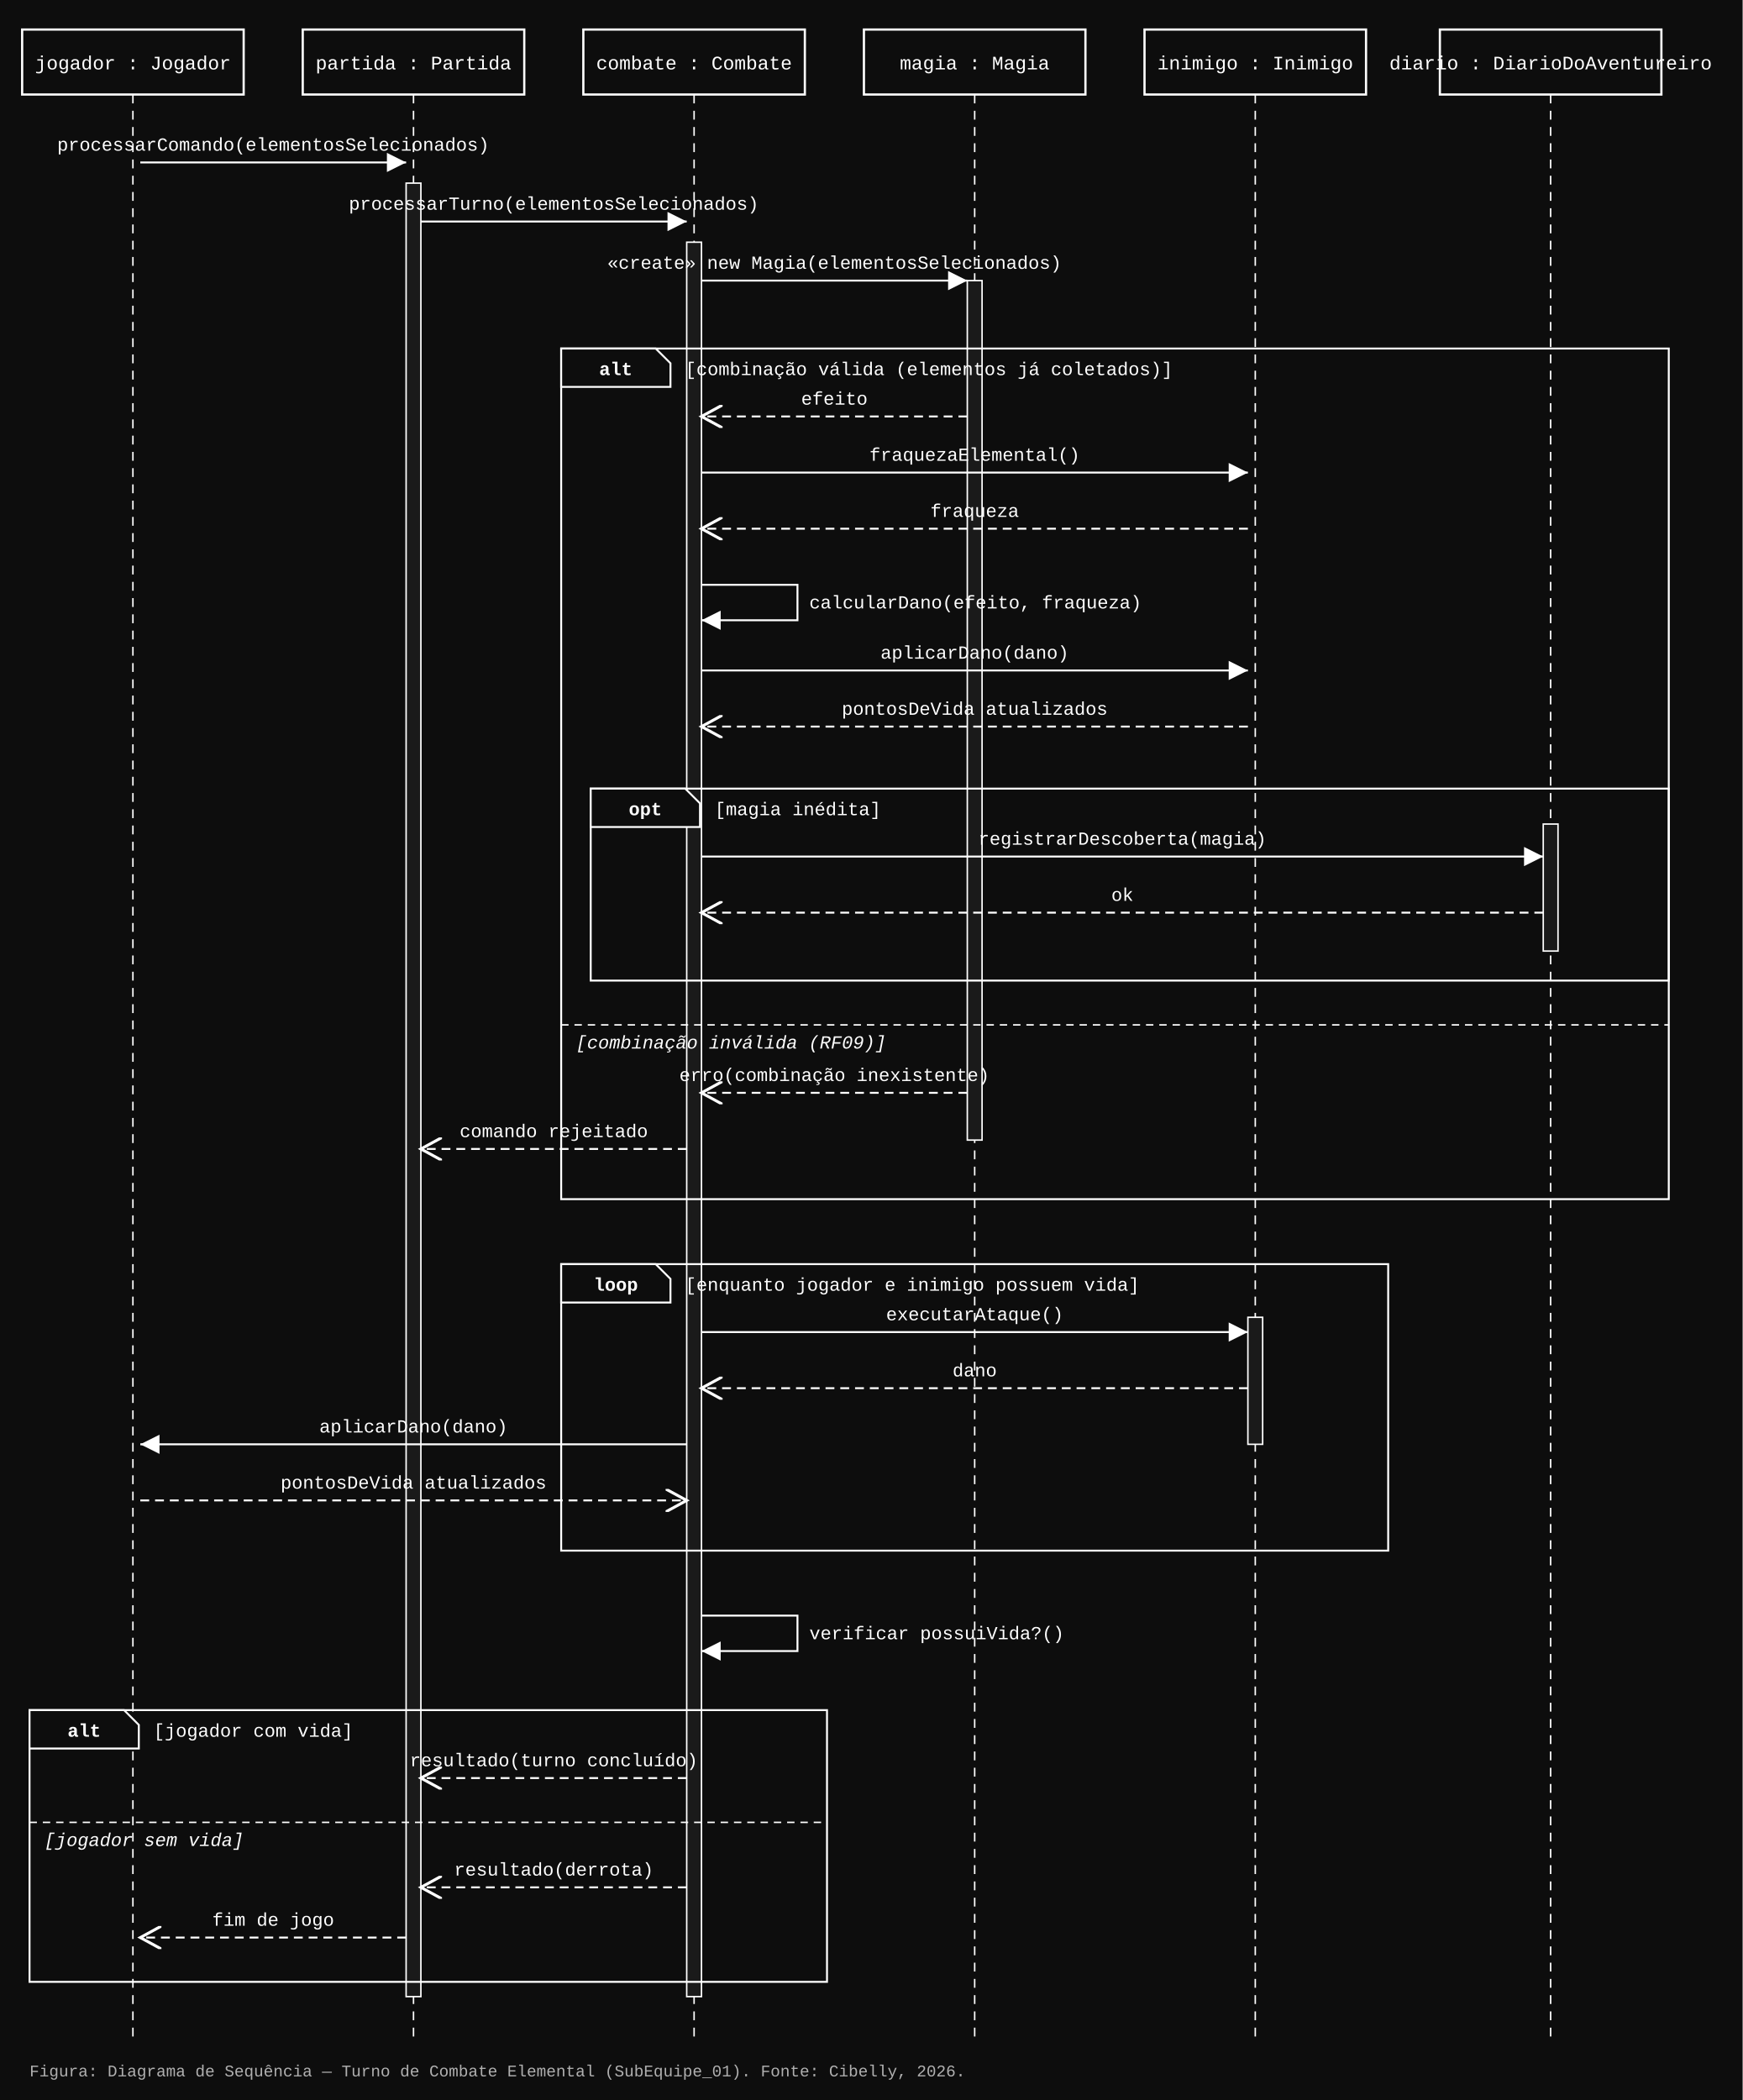
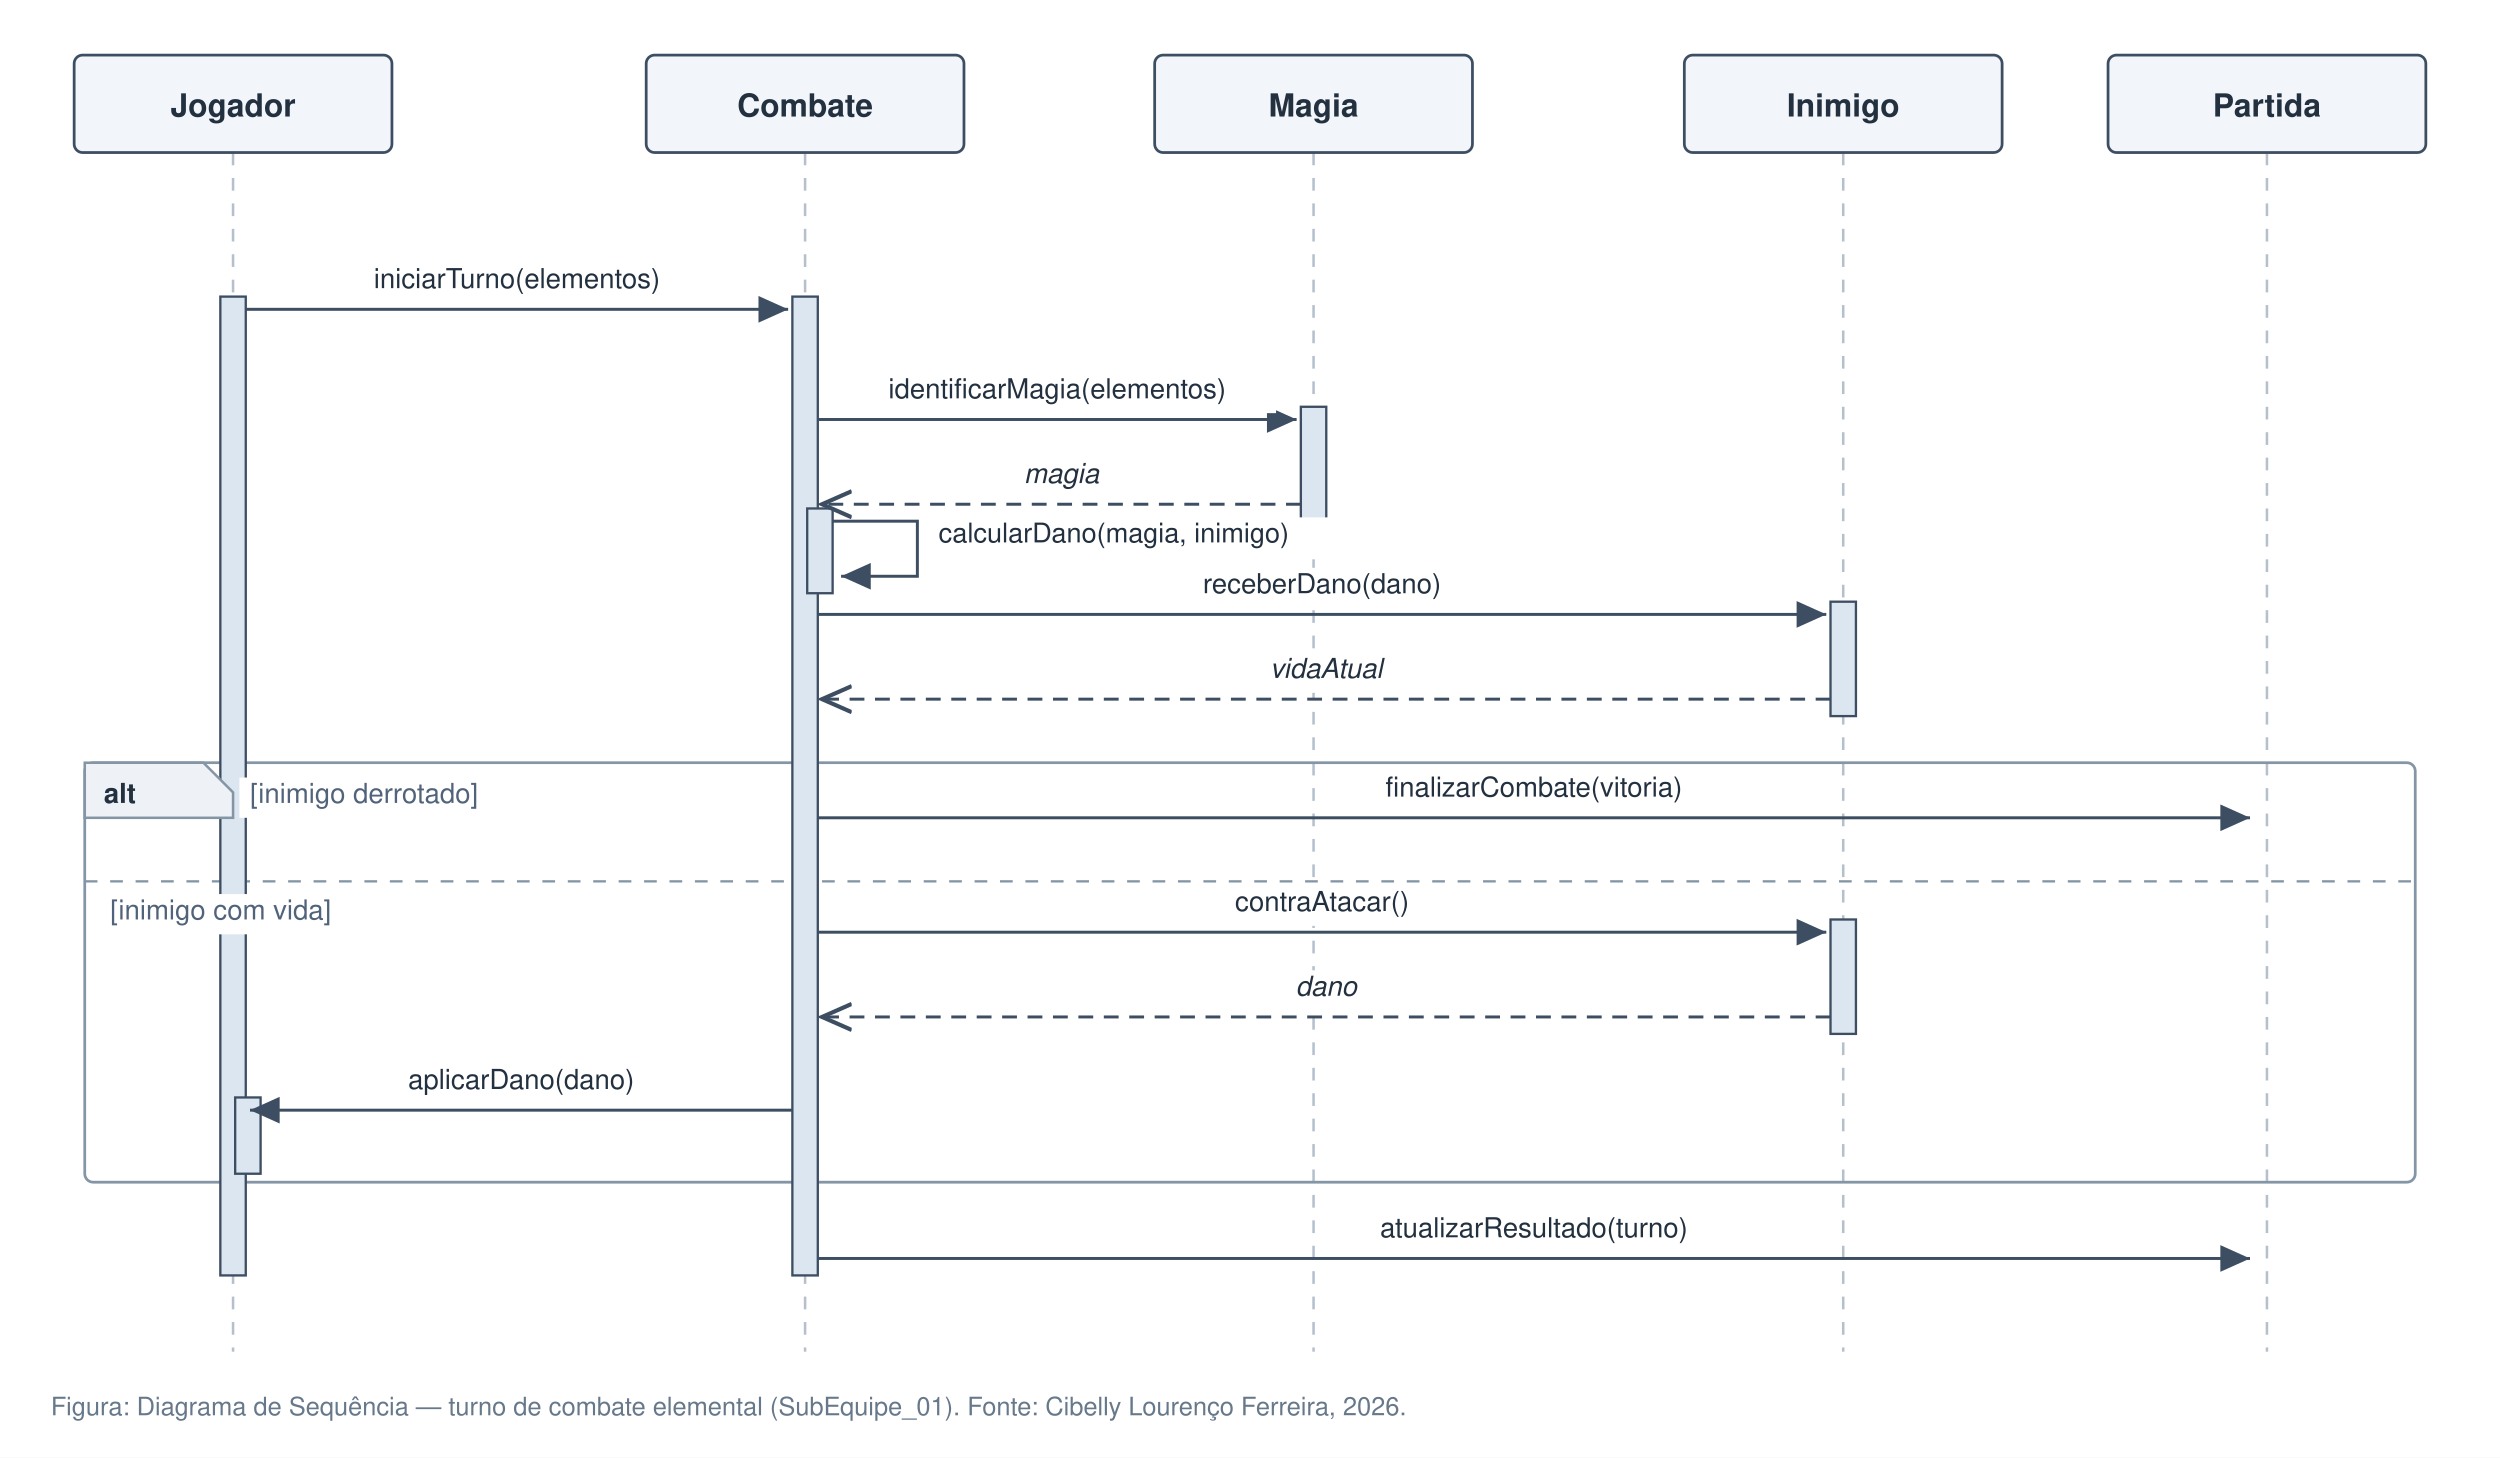
- <svg xmlns="http://www.w3.org/2000/svg" width="1180" height="1422" viewBox="0 0 1180 1422" font-family="Courier New, monospace">
-   <rect x="0" y="0" width="1180" height="1422" fill="#0D0D0D" />
+ <svg xmlns="http://www.w3.org/2000/svg" width="1180" height="688" viewBox="0 0 1180 688" font-family="Helvetica, Arial, sans-serif">
+   <rect x="0" y="0" width="1180" height="688" fill="#FFFFFF" />
  <defs>
-     <marker id="arrowSolid" markerWidth="12" markerHeight="10" refX="10" refY="5" orient="auto">
-       <path d="M0,0 L10,5 L0,10 z" fill="#FFFFFF" />
+     <marker id="filled" markerWidth="11" markerHeight="9" refX="10" refY="4.5" orient="auto">
+       <path d="M0,0 L10,4.5 L0,9 z" fill="#3D4E63" />
    </marker>
-     <marker id="arrowOpen" markerWidth="14" markerHeight="12" refX="11" refY="6" orient="auto">
-       <path d="M0,0 L11,6 L0,12" fill="none" stroke="#FFFFFF" stroke-width="1.5" />
+     <marker id="open" markerWidth="12" markerHeight="10" refX="10" refY="5" orient="auto">
+       <path d="M0,0.6 L10,5 L0,9.4" fill="none" stroke="#3D4E63" stroke-width="1.4" />
    </marker>
  </defs>
-   <rect x="15.0" y="20" width="150" height="44" fill="#0D0D0D" stroke="#FFFFFF" stroke-width="1.5" />
-   <text x="90" y="47.0" fill="#FFFFFF" font-size="13" text-anchor="middle">jogador : Jogador</text>
-   <line x1="90" y1="64" x2="90" y2="1382" stroke="#FFFFFF" stroke-width="1" stroke-dasharray="6,5" />
-   <rect x="205.0" y="20" width="150" height="44" fill="#0D0D0D" stroke="#FFFFFF" stroke-width="1.5" />
-   <text x="280" y="47.0" fill="#FFFFFF" font-size="13" text-anchor="middle">partida : Partida</text>
-   <line x1="280" y1="64" x2="280" y2="1382" stroke="#FFFFFF" stroke-width="1" stroke-dasharray="6,5" />
-   <rect x="395.0" y="20" width="150" height="44" fill="#0D0D0D" stroke="#FFFFFF" stroke-width="1.5" />
-   <text x="470" y="47.0" fill="#FFFFFF" font-size="13" text-anchor="middle">combate : Combate</text>
-   <line x1="470" y1="64" x2="470" y2="1382" stroke="#FFFFFF" stroke-width="1" stroke-dasharray="6,5" />
-   <rect x="585.0" y="20" width="150" height="44" fill="#0D0D0D" stroke="#FFFFFF" stroke-width="1.5" />
-   <text x="660" y="47.0" fill="#FFFFFF" font-size="13" text-anchor="middle">magia : Magia</text>
-   <line x1="660" y1="64" x2="660" y2="1382" stroke="#FFFFFF" stroke-width="1" stroke-dasharray="6,5" />
-   <rect x="775.0" y="20" width="150" height="44" fill="#0D0D0D" stroke="#FFFFFF" stroke-width="1.5" />
-   <text x="850" y="47.0" fill="#FFFFFF" font-size="13" text-anchor="middle">inimigo : Inimigo</text>
-   <line x1="850" y1="64" x2="850" y2="1382" stroke="#FFFFFF" stroke-width="1" stroke-dasharray="6,5" />
-   <rect x="975.0" y="20" width="150" height="44" fill="#0D0D0D" stroke="#FFFFFF" stroke-width="1.5" />
-   <text x="1050" y="47.0" fill="#FFFFFF" font-size="13" text-anchor="middle">diario : DiarioDoAventureiro</text>
-   <line x1="1050" y1="64" x2="1050" y2="1382" stroke="#FFFFFF" stroke-width="1" stroke-dasharray="6,5" />
-   <rect x="465.0" y="164" width="10" height="1188" fill="#1A1A1A" stroke="#FFFFFF" stroke-width="1" />
-   <rect x="275.0" y="124" width="10" height="1228" fill="#1A1A1A" stroke="#FFFFFF" stroke-width="1" />
-   <rect x="655.0" y="190" width="10" height="582" fill="#1A1A1A" stroke="#FFFFFF" stroke-width="1" />
-   <rect x="845.0" y="892" width="10" height="86" fill="#1A1A1A" stroke="#FFFFFF" stroke-width="1" />
-   <rect x="1045.0" y="558" width="10" height="86" fill="#1A1A1A" stroke="#FFFFFF" stroke-width="1" />
-   <line x1="95" y1="110" x2="275" y2="110" stroke="#FFFFFF" stroke-width="1.3" marker-end="url(#arrowSolid)" />
-   <text x="185.0" y="102" fill="#FFFFFF" font-size="12.5" text-anchor="middle">processarComando(elementosSelecionados)</text>
-   <line x1="285" y1="150" x2="465" y2="150" stroke="#FFFFFF" stroke-width="1.3" marker-end="url(#arrowSolid)" />
-   <text x="375.0" y="142" fill="#FFFFFF" font-size="12.5" text-anchor="middle">processarTurno(elementosSelecionados)</text>
-   <line x1="475" y1="190" x2="655" y2="190" stroke="#FFFFFF" stroke-width="1.3" marker-end="url(#arrowSolid)" />
-   <text x="565.0" y="182" fill="#FFFFFF" font-size="12.5" text-anchor="middle">«create» new Magia(elementosSelecionados)</text>
-   <line x1="655" y1="282" x2="475" y2="282" stroke="#FFFFFF" stroke-width="1.3" stroke-dasharray="6,4" marker-end="url(#arrowOpen)" />
-   <text x="565.0" y="274" fill="#FFFFFF" font-size="12.5" text-anchor="middle">efeito</text>
-   <line x1="475" y1="320" x2="845" y2="320" stroke="#FFFFFF" stroke-width="1.3" marker-end="url(#arrowSolid)" />
-   <text x="660.0" y="312" fill="#FFFFFF" font-size="12.5" text-anchor="middle">fraquezaElemental()</text>
-   <line x1="845" y1="358" x2="475" y2="358" stroke="#FFFFFF" stroke-width="1.3" stroke-dasharray="6,4" marker-end="url(#arrowOpen)" />
-   <text x="660.0" y="350" fill="#FFFFFF" font-size="12.5" text-anchor="middle">fraqueza</text>
-   <polyline points="475,396 540,396 540,420 475,420" fill="none" stroke="#FFFFFF" stroke-width="1.3" marker-end="url(#arrowSolid)" />
-   <text x="548" y="412.0" fill="#FFFFFF" font-size="12.5">calcularDano(efeito, fraqueza)</text>
-   <line x1="475" y1="454" x2="845" y2="454" stroke="#FFFFFF" stroke-width="1.3" marker-end="url(#arrowSolid)" />
-   <text x="660.0" y="446" fill="#FFFFFF" font-size="12.5" text-anchor="middle">aplicarDano(dano)</text>
-   <line x1="845" y1="492" x2="475" y2="492" stroke="#FFFFFF" stroke-width="1.3" stroke-dasharray="6,4" marker-end="url(#arrowOpen)" />
-   <text x="660.0" y="484" fill="#FFFFFF" font-size="12.5" text-anchor="middle">pontosDeVida atualizados</text>
-   <line x1="475" y1="580" x2="1045" y2="580" stroke="#FFFFFF" stroke-width="1.3" marker-end="url(#arrowSolid)" />
-   <text x="760.0" y="572" fill="#FFFFFF" font-size="12.5" text-anchor="middle">registrarDescoberta(magia)</text>
-   <line x1="1045" y1="618" x2="475" y2="618" stroke="#FFFFFF" stroke-width="1.3" stroke-dasharray="6,4" marker-end="url(#arrowOpen)" />
-   <text x="760.0" y="610" fill="#FFFFFF" font-size="12.5" text-anchor="middle">ok</text>
-   <line x1="655" y1="740" x2="475" y2="740" stroke="#FFFFFF" stroke-width="1.3" stroke-dasharray="6,4" marker-end="url(#arrowOpen)" />
-   <text x="565.0" y="732" fill="#FFFFFF" font-size="12.5" text-anchor="middle">erro(combinação inexistente)</text>
-   <line x1="465" y1="778" x2="285" y2="778" stroke="#FFFFFF" stroke-width="1.3" stroke-dasharray="6,4" marker-end="url(#arrowOpen)" />
-   <text x="375.0" y="770" fill="#FFFFFF" font-size="12.5" text-anchor="middle">comando rejeitado</text>
-   <rect x="380" y="236" width="750" height="576" fill="none" stroke="#FFFFFF" stroke-width="1.3" />
-   <polygon points="380,236 444,236 454,246 454,262 380,262" fill="#0D0D0D" stroke="#FFFFFF" stroke-width="1.3" />
-   <text x="417.0" y="254.0" fill="#FFFFFF" font-size="12.5" font-weight="bold" text-anchor="middle">alt</text>
-   <text x="464" y="254.0" fill="#FFFFFF" font-size="12.5">[combinação válida (elementos já coletados)]</text>
-   <rect x="400" y="534" width="730" height="130" fill="none" stroke="#FFFFFF" stroke-width="1.3" />
-   <polygon points="400,534 464,534 474,544 474,560 400,560" fill="#0D0D0D" stroke="#FFFFFF" stroke-width="1.3" />
-   <text x="437.0" y="552.0" fill="#FFFFFF" font-size="12.5" font-weight="bold" text-anchor="middle">opt</text>
-   <text x="484" y="552.0" fill="#FFFFFF" font-size="12.5">[magia inédita]</text>
-   <line x1="380" y1="694" x2="1130" y2="694" stroke="#FFFFFF" stroke-width="1" stroke-dasharray="5,4" />
-   <text x="390" y="710" fill="#FFFFFF" font-size="12.5" font-style="italic">[combinação inválida (RF09)]</text>
-   <line x1="475" y1="902" x2="845" y2="902" stroke="#FFFFFF" stroke-width="1.3" marker-end="url(#arrowSolid)" />
-   <text x="660.0" y="894" fill="#FFFFFF" font-size="12.5" text-anchor="middle">executarAtaque()</text>
-   <line x1="845" y1="940" x2="475" y2="940" stroke="#FFFFFF" stroke-width="1.3" stroke-dasharray="6,4" marker-end="url(#arrowOpen)" />
-   <text x="660.0" y="932" fill="#FFFFFF" font-size="12.5" text-anchor="middle">dano</text>
-   <line x1="465" y1="978" x2="95" y2="978" stroke="#FFFFFF" stroke-width="1.3" marker-end="url(#arrowSolid)" />
-   <text x="280.0" y="970" fill="#FFFFFF" font-size="12.5" text-anchor="middle">aplicarDano(dano)</text>
-   <line x1="95" y1="1016" x2="465" y2="1016" stroke="#FFFFFF" stroke-width="1.3" stroke-dasharray="6,4" marker-end="url(#arrowOpen)" />
-   <text x="280.0" y="1008" fill="#FFFFFF" font-size="12.5" text-anchor="middle">pontosDeVida atualizados</text>
-   <rect x="380" y="856" width="560" height="194" fill="none" stroke="#FFFFFF" stroke-width="1.3" />
-   <polygon points="380,856 444,856 454,866 454,882 380,882" fill="#0D0D0D" stroke="#FFFFFF" stroke-width="1.3" />
-   <text x="417.0" y="874.0" fill="#FFFFFF" font-size="12.5" font-weight="bold" text-anchor="middle">loop</text>
-   <text x="464" y="874.0" fill="#FFFFFF" font-size="12.5">[enquanto jogador e inimigo possuem vida]</text>
-   <polyline points="475,1094 540,1094 540,1118 475,1118" fill="none" stroke="#FFFFFF" stroke-width="1.3" marker-end="url(#arrowSolid)" />
-   <text x="548" y="1110.0" fill="#FFFFFF" font-size="12.5">verificar possuiVida?()</text>
-   <line x1="465" y1="1204" x2="285" y2="1204" stroke="#FFFFFF" stroke-width="1.3" stroke-dasharray="6,4" marker-end="url(#arrowOpen)" />
-   <text x="375.0" y="1196" fill="#FFFFFF" font-size="12.5" text-anchor="middle">resultado(turno concluído)</text>
-   <line x1="465" y1="1278" x2="285" y2="1278" stroke="#FFFFFF" stroke-width="1.3" stroke-dasharray="6,4" marker-end="url(#arrowOpen)" />
-   <text x="375.0" y="1270" fill="#FFFFFF" font-size="12.5" text-anchor="middle">resultado(derrota)</text>
-   <line x1="275" y1="1312" x2="95" y2="1312" stroke="#FFFFFF" stroke-width="1.3" stroke-dasharray="6,4" marker-end="url(#arrowOpen)" />
-   <text x="185.0" y="1304" fill="#FFFFFF" font-size="12.5" text-anchor="middle">fim de jogo</text>
-   <rect x="20" y="1158" width="540" height="184" fill="none" stroke="#FFFFFF" stroke-width="1.3" />
-   <polygon points="20,1158 84,1158 94,1168 94,1184 20,1184" fill="#0D0D0D" stroke="#FFFFFF" stroke-width="1.3" />
-   <text x="57.0" y="1176.0" fill="#FFFFFF" font-size="12.5" font-weight="bold" text-anchor="middle">alt</text>
-   <text x="104" y="1176.0" fill="#FFFFFF" font-size="12.5">[jogador com vida]</text>
-   <line x1="20" y1="1234" x2="560" y2="1234" stroke="#FFFFFF" stroke-width="1" stroke-dasharray="5,4" />
-   <text x="30" y="1250" fill="#FFFFFF" font-size="12.5" font-style="italic">[jogador sem vida]</text>
-   <text x="20" y="1406" fill="#B0B0B0" font-size="11">Figura: Diagrama de Sequência — Turno de Combate Elemental (SubEquipe_01). Fonte: Cibelly, 2026.</text>
+   <line x1="110" y1="72" x2="110" y2="638" stroke="#B5C0CC" stroke-width="1.2" stroke-dasharray="6 6" />
+   <line x1="380" y1="72" x2="380" y2="638" stroke="#B5C0CC" stroke-width="1.2" stroke-dasharray="6 6" />
+   <line x1="620" y1="72" x2="620" y2="638" stroke="#B5C0CC" stroke-width="1.2" stroke-dasharray="6 6" />
+   <line x1="870" y1="72" x2="870" y2="638" stroke="#B5C0CC" stroke-width="1.2" stroke-dasharray="6 6" />
+   <line x1="1070" y1="72" x2="1070" y2="638" stroke="#B5C0CC" stroke-width="1.2" stroke-dasharray="6 6" />
+   <rect x="40" y="360" width="1100" height="198" rx="4" fill="none" stroke="#8496A6" stroke-width="1.3" />
+   <line x1="40" y1="416" x2="1140" y2="416" stroke="#8496A6" stroke-width="1.1" stroke-dasharray="6 6" />
+   <rect x="35.0" y="26" width="150" height="46" rx="4" fill="#F2F5F9" stroke="#3D4E63" stroke-width="1.3" />
+   <text x="110.0" y="55.0" font-size="15.0" fill="#22303F" text-anchor="middle" font-weight="600">Jogador</text>
+   <rect x="305.0" y="26" width="150" height="46" rx="4" fill="#F2F5F9" stroke="#3D4E63" stroke-width="1.3" />
+   <text x="380.0" y="55.0" font-size="15.0" fill="#22303F" text-anchor="middle" font-weight="600">Combate</text>
+   <rect x="545.0" y="26" width="150" height="46" rx="4" fill="#F2F5F9" stroke="#3D4E63" stroke-width="1.3" />
+   <text x="620.0" y="55.0" font-size="15.0" fill="#22303F" text-anchor="middle" font-weight="600">Magia</text>
+   <rect x="795.0" y="26" width="150" height="46" rx="4" fill="#F2F5F9" stroke="#3D4E63" stroke-width="1.3" />
+   <text x="870.0" y="55.0" font-size="15.0" fill="#22303F" text-anchor="middle" font-weight="600">Inimigo</text>
+   <rect x="995.0" y="26" width="150" height="46" rx="4" fill="#F2F5F9" stroke="#3D4E63" stroke-width="1.3" />
+   <text x="1070.0" y="55.0" font-size="15.0" fill="#22303F" text-anchor="middle" font-weight="600">Partida</text>
+   <rect x="104.0" y="140.0" width="12" height="462.0" fill="#DCE6F0" stroke="#3D4E63" stroke-width="1.1" />
+   <rect x="374.0" y="140.0" width="12" height="462.0" fill="#DCE6F0" stroke="#3D4E63" stroke-width="1.1" />
+   <rect x="614.0" y="192.0" width="12" height="54.0" fill="#DCE6F0" stroke="#3D4E63" stroke-width="1.1" />
+   <rect x="381.0" y="240.0" width="12" height="40.0" fill="#DCE6F0" stroke="#3D4E63" stroke-width="1.1" />
+   <rect x="864.0" y="284.0" width="12" height="54.0" fill="#DCE6F0" stroke="#3D4E63" stroke-width="1.1" />
+   <rect x="864.0" y="434.0" width="12" height="54.0" fill="#DCE6F0" stroke="#3D4E63" stroke-width="1.1" />
+   <rect x="111.0" y="518.0" width="12" height="36.0" fill="#DCE6F0" stroke="#3D4E63" stroke-width="1.1" />
+   <path d="M40,360 h56 l14,14 v12 h-70 z" fill="#EEF2F6" stroke="#8496A6" stroke-width="1.2" />
+   <text x="49.0" y="379.0" font-size="13.0" fill="#22303F" text-anchor="start" font-weight="600">alt</text>
+   <rect x="113.0" y="367.0" width="148.3" height="19.0" fill="#FFFFFF" />
+   <text x="118.0" y="379.0" font-size="13.0" fill="#51637A" text-anchor="start">[inimigo derrotado]</text>
+   <rect x="47.0" y="422.0" width="141.0" height="19.0" fill="#FFFFFF" />
+   <text x="52.0" y="434.0" font-size="13.0" fill="#51637A" text-anchor="start">[inimigo com vida]</text>
+   <line x1="116.0" y1="146.0" x2="372.0" y2="146.0" stroke="#3D4E63" stroke-width="1.4" marker-end="url(#filled)" />
+   <rect x="155.3" y="124.0" width="177.4" height="19.0" fill="#FFFFFF" />
+   <text x="244.0" y="136.0" font-size="13.0" fill="#22303F" text-anchor="middle">iniciarTurno(elementos)</text>
+   <line x1="386.0" y1="198.0" x2="612.0" y2="198.0" stroke="#3D4E63" stroke-width="1.4" marker-end="url(#filled)" />
+   <rect x="395.7" y="176.0" width="206.6" height="19.0" fill="#FFFFFF" />
+   <text x="499.0" y="188.0" font-size="13.0" fill="#22303F" text-anchor="middle">identificarMagia(elementos)</text>
+   <line x1="614.0" y1="238.0" x2="388.0" y2="238.0" stroke="#3D4E63" stroke-width="1.4" stroke-dasharray="7 5" marker-end="url(#open)" />
+   <rect x="477.8" y="216.0" width="46.4" height="19.0" fill="#FFFFFF" />
+   <text x="501.0" y="228.0" font-size="13.0" fill="#22303F" text-anchor="middle" font-style="italic">magia</text>
+   <path d="M393.0,246.0 h40 v26 h-36" fill="none" stroke="#3D4E63" stroke-width="1.4" marker-end="url(#filled)" />
+   <rect x="438.0" y="244.2" width="210.7" height="18.8" fill="#FFFFFF" />
+   <text x="443.0" y="256.0" font-size="12.8" fill="#22303F" text-anchor="start">calcularDano(magia, inimigo)</text>
+   <line x1="386.0" y1="290.0" x2="862.0" y2="290.0" stroke="#3D4E63" stroke-width="1.4" marker-end="url(#filled)" />
+   <rect x="557.1" y="268.0" width="133.8" height="19.0" fill="#FFFFFF" />
+   <text x="624.0" y="280.0" font-size="13.0" fill="#22303F" text-anchor="middle">receberDano(dano)</text>
+   <line x1="864.0" y1="330.0" x2="388.0" y2="330.0" stroke="#3D4E63" stroke-width="1.4" stroke-dasharray="7 5" marker-end="url(#open)" />
+   <rect x="588.2" y="308.0" width="75.5" height="19.0" fill="#FFFFFF" />
+   <text x="626.0" y="320.0" font-size="13.0" fill="#22303F" text-anchor="middle" font-style="italic">vidaAtual</text>
+   <line x1="386.0" y1="386.0" x2="1062.0" y2="386.0" stroke="#3D4E63" stroke-width="1.4" marker-end="url(#filled)" />
+   <rect x="628.0" y="364.0" width="192.0" height="19.0" fill="#FFFFFF" />
+   <text x="724.0" y="376.0" font-size="13.0" fill="#22303F" text-anchor="middle">finalizarCombate(vitoria)</text>
+   <line x1="386.0" y1="440.0" x2="862.0" y2="440.0" stroke="#3D4E63" stroke-width="1.4" marker-end="url(#filled)" />
+   <rect x="568.0" y="418.0" width="111.9" height="19.0" fill="#FFFFFF" />
+   <text x="624.0" y="430.0" font-size="13.0" fill="#22303F" text-anchor="middle">contraAtacar()</text>
+   <line x1="864.0" y1="480.0" x2="388.0" y2="480.0" stroke="#3D4E63" stroke-width="1.4" stroke-dasharray="7 5" marker-end="url(#open)" />
+   <rect x="606.4" y="458.0" width="39.1" height="19.0" fill="#FFFFFF" />
+   <text x="626.0" y="470.0" font-size="13.0" fill="#22303F" text-anchor="middle" font-style="italic">dano</text>
+   <line x1="374.0" y1="524.0" x2="118.0" y2="524.0" stroke="#3D4E63" stroke-width="1.4" marker-end="url(#filled)" />
+   <rect x="179.1" y="502.0" width="133.8" height="19.0" fill="#FFFFFF" />
+   <text x="246.0" y="514.0" font-size="13.0" fill="#22303F" text-anchor="middle">aplicarDano(dano)</text>
+   <line x1="386.0" y1="594.0" x2="1062.0" y2="594.0" stroke="#3D4E63" stroke-width="1.4" marker-end="url(#filled)" />
+   <rect x="628.0" y="572.0" width="192.0" height="19.0" fill="#FFFFFF" />
+   <text x="724.0" y="584.0" font-size="13.0" fill="#22303F" text-anchor="middle">atualizarResultado(turno)</text>
+   <text x="24.0" y="668.0" font-size="12.0" fill="#66788A" text-anchor="start">Figura: Diagrama de Sequência — turno de combate elemental (SubEquipe_01). Fonte: Cibelly Lourenço Ferreira, 2026.</text>
</svg>
